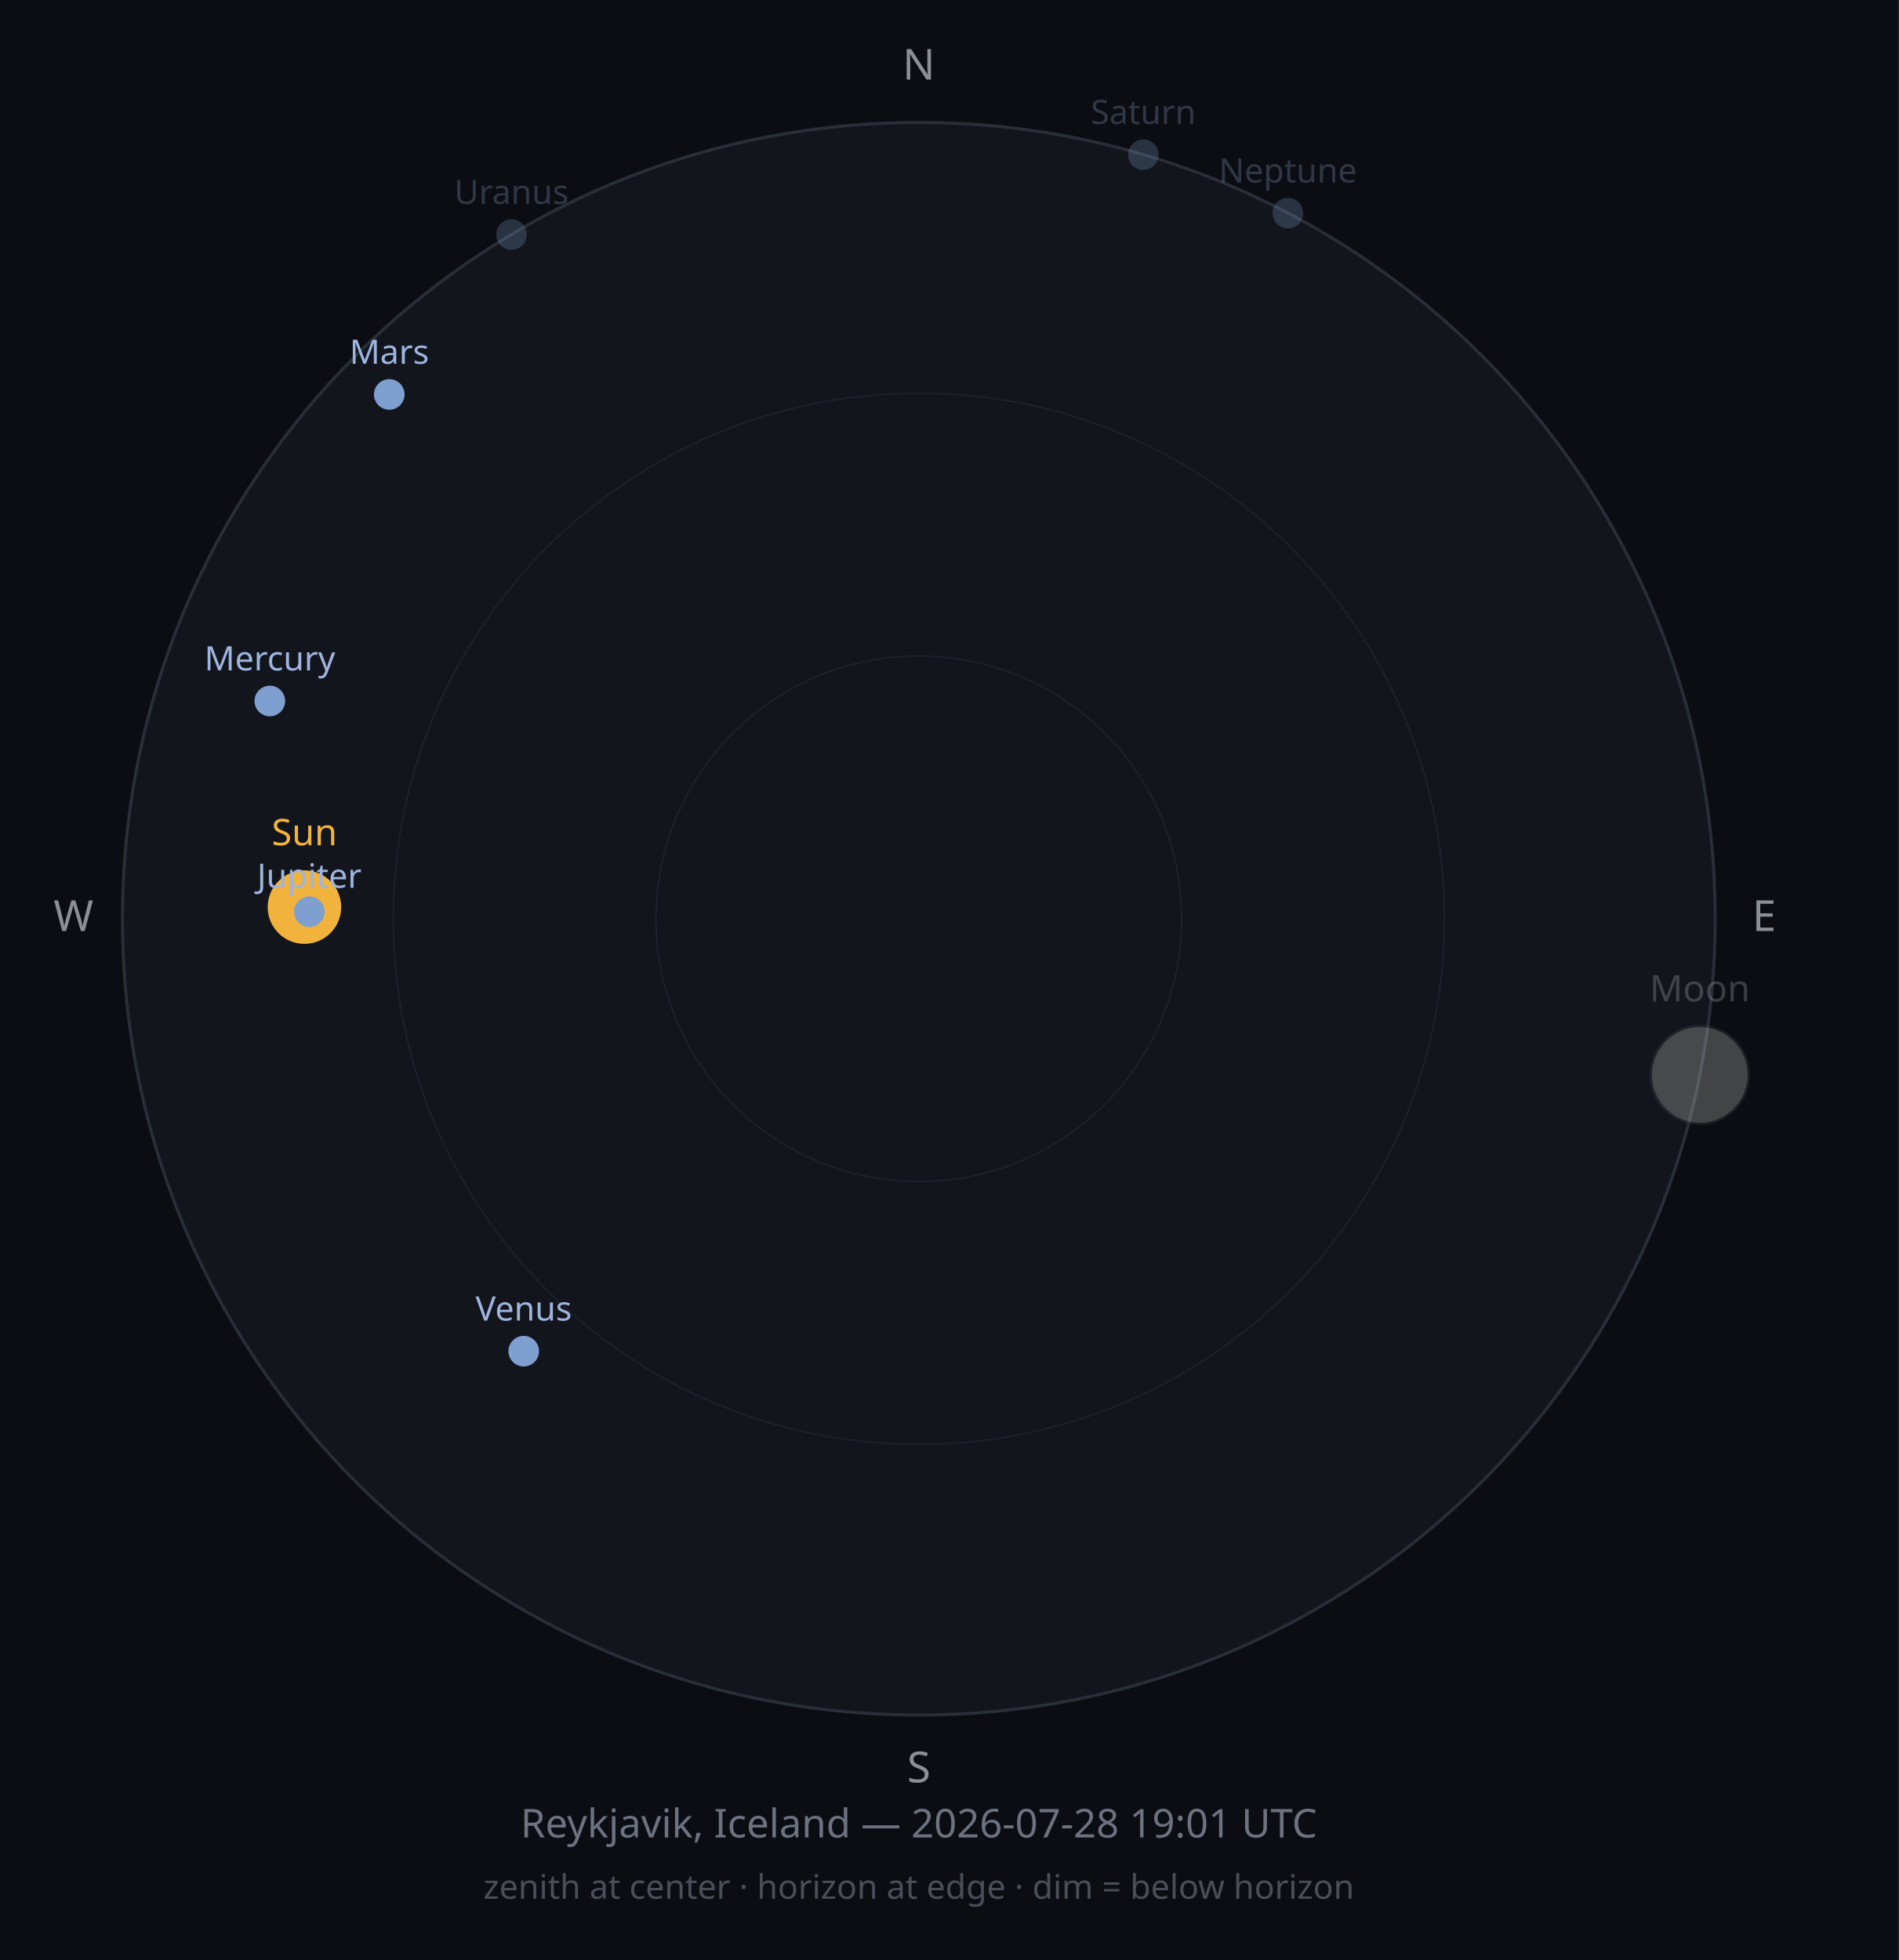
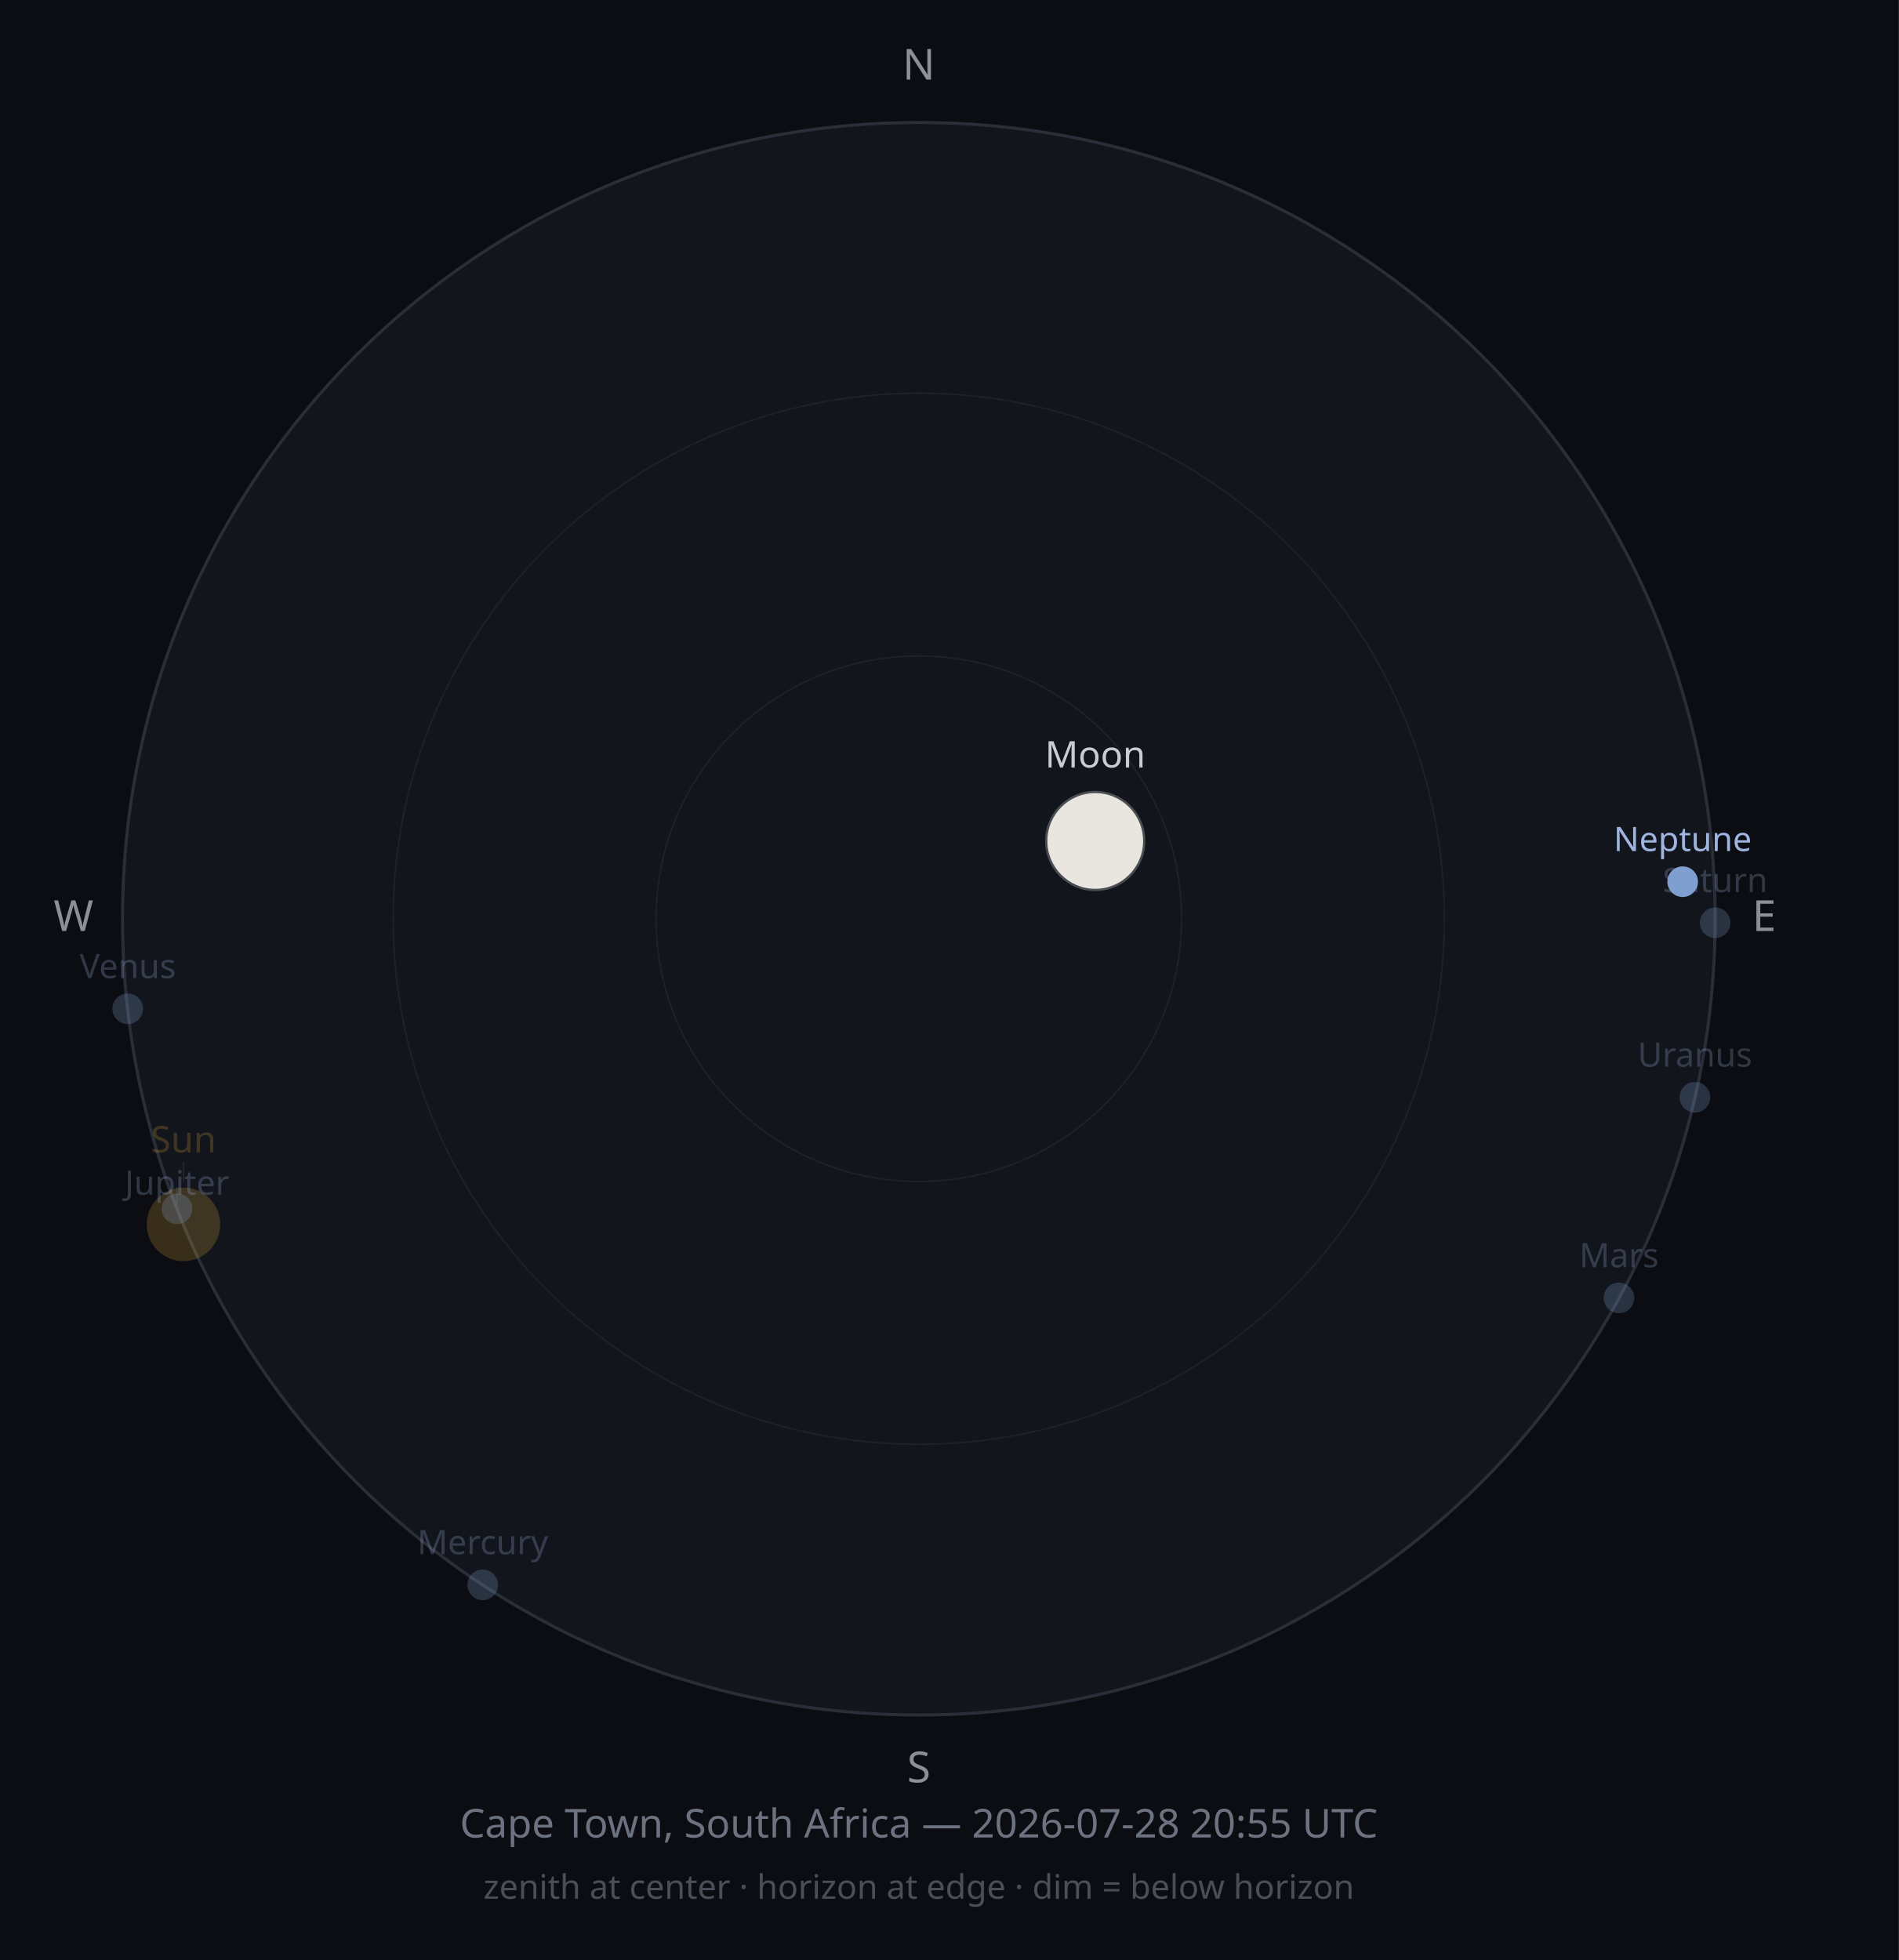
<svg xmlns="http://www.w3.org/2000/svg" width="620" height="640" viewBox="0 0 620 640">
  <rect width="620" height="640" fill="#0B0D12" />
  <circle cx="300" cy="300" r="260" fill="#12151C" stroke="#2A2E38" stroke-width="1" />
  <circle cx="300" cy="300" r="171.6" fill="none" stroke="#1D212B" stroke-width="0.5" />
  <circle cx="300" cy="300" r="85.8" fill="none" stroke="#1D212B" stroke-width="0.5" />
  <text x="300" y="26" font-size="14" fill="#8A8F98" text-anchor="middle" font-family="sans-serif">N</text>
  <text x="576" y="304" font-size="14" fill="#8A8F98" text-anchor="middle" font-family="sans-serif">E</text>
  <text x="300" y="582" font-size="14" fill="#8A8F98" text-anchor="middle" font-family="sans-serif">S</text>
  <text x="24" y="304" font-size="14" fill="#8A8F98" text-anchor="middle" font-family="sans-serif">W</text>
-   <circle cx="99.4" cy="296.2" r="12" fill="#F2B33D" opacity="1" />
-   <text x="99.4" y="276.0" font-size="12" fill="#F2B33D" opacity="1" text-anchor="middle" font-family="sans-serif">Sun</text>
-   <g opacity="0.25">
-     <circle cx="555.0" cy="351.0" r="16" fill="#2B2E33" />
-     <path d="M554.954,334.974 A16,16 0 0,1 554.954,366.974 A15.778,16 0 0,1 554.954,334.974 Z" fill="#E8E6DE" />
-     <circle cx="555.0" cy="351.0" r="16" fill="none" stroke="#4A4D52" stroke-width="0.75" />
+   <circle cx="59.9" cy="399.8" r="12" fill="#F2B33D" opacity="0.2" />
+   <line x1="59.9" y1="385.8" x2="59.9" y2="379.3" stroke="#F2B33D" stroke-width="0.5" opacity="0.10" />
+   <text x="59.9" y="376.3" font-size="12" fill="#F2B33D" opacity="0.2" text-anchor="middle" font-family="sans-serif">Sun</text>
+   <g opacity="1">
+     <circle cx="357.6" cy="274.6" r="16" fill="#2B2E33" />
+     <path d="M357.642,258.639 A16,16 0 0,1 357.642,290.639 A15.817,16 0 0,1 357.642,258.639 Z" fill="#E8E6DE" />
+     <circle cx="357.6" cy="274.6" r="16" fill="none" stroke="#4A4D52" stroke-width="0.75" />
  </g>
-   <text x="555.0" y="327.0" font-size="12" fill="#C9CDD3" opacity="0.25" text-anchor="middle" font-family="sans-serif">Moon</text>
-   <circle cx="88.1" cy="228.9" r="5" fill="#7F9FD0" opacity="1" />
-   <text x="88.1" y="218.9" font-size="11" fill="#9FB4DE" opacity="1" text-anchor="middle" font-family="sans-serif">Mercury</text>
-   <circle cx="171.0" cy="441.2" r="5" fill="#7F9FD0" opacity="1" />
-   <text x="171.0" y="431.2" font-size="11" fill="#9FB4DE" opacity="1" text-anchor="middle" font-family="sans-serif">Venus</text>
-   <circle cx="127.1" cy="128.8" r="5" fill="#7F9FD0" opacity="1" />
-   <text x="127.1" y="118.8" font-size="11" fill="#9FB4DE" opacity="1" text-anchor="middle" font-family="sans-serif">Mars</text>
-   <circle cx="101.0" cy="297.7" r="5" fill="#7F9FD0" opacity="1" />
-   <text x="101.0" y="289.9" font-size="11" fill="#9FB4DE" opacity="1" text-anchor="middle" font-family="sans-serif">Jupiter</text>
-   <circle cx="373.3" cy="50.5" r="5" fill="#7F9FD0" opacity="0.25" />
-   <text x="373.3" y="40.5" font-size="11" fill="#9FB4DE" opacity="0.25" text-anchor="middle" font-family="sans-serif">Saturn</text>
-   <circle cx="167.0" cy="76.6" r="5" fill="#7F9FD0" opacity="0.25" />
-   <text x="167.0" y="66.6" font-size="11" fill="#9FB4DE" opacity="0.25" text-anchor="middle" font-family="sans-serif">Uranus</text>
-   <circle cx="420.5" cy="69.6" r="5" fill="#7F9FD0" opacity="0.25" />
-   <text x="420.5" y="59.6" font-size="11" fill="#9FB4DE" opacity="0.25" text-anchor="middle" font-family="sans-serif">Neptune</text>
-   <text x="300" y="600" font-size="13" fill="#6C7280" text-anchor="middle" font-family="sans-serif">Reykjavik, Iceland — 2026-07-28 19:01 UTC</text>
+   <text x="357.6" y="250.6" font-size="12" fill="#C9CDD3" opacity="1" text-anchor="middle" font-family="sans-serif">Moon</text>
+   <circle cx="157.6" cy="517.5" r="5" fill="#7F9FD0" opacity="0.25" />
+   <text x="157.6" y="507.5" font-size="11" fill="#9FB4DE" opacity="0.25" text-anchor="middle" font-family="sans-serif">Mercury</text>
+   <circle cx="41.7" cy="329.4" r="5" fill="#7F9FD0" opacity="0.25" />
+   <text x="41.7" y="319.4" font-size="11" fill="#9FB4DE" opacity="0.25" text-anchor="middle" font-family="sans-serif">Venus</text>
+   <circle cx="528.6" cy="423.8" r="5" fill="#7F9FD0" opacity="0.25" />
+   <text x="528.6" y="413.8" font-size="11" fill="#9FB4DE" opacity="0.25" text-anchor="middle" font-family="sans-serif">Mars</text>
+   <circle cx="57.8" cy="394.7" r="5" fill="#7F9FD0" opacity="0.25" />
+   <line x1="57.8" y1="387.7" x2="57.8" y2="393.1" stroke="#9FB4DE" stroke-width="0.5" opacity="0.13" />
+   <text x="57.8" y="390.1" font-size="11" fill="#9FB4DE" opacity="0.25" text-anchor="middle" font-family="sans-serif">Jupiter</text>
+   <circle cx="560.0" cy="301.3" r="5" fill="#7F9FD0" opacity="0.25" />
+   <text x="560.0" y="291.3" font-size="11" fill="#9FB4DE" opacity="0.25" text-anchor="middle" font-family="sans-serif">Saturn</text>
+   <circle cx="553.4" cy="358.3" r="5" fill="#7F9FD0" opacity="0.25" />
+   <text x="553.4" y="348.3" font-size="11" fill="#9FB4DE" opacity="0.25" text-anchor="middle" font-family="sans-serif">Uranus</text>
+   <circle cx="549.4" cy="287.9" r="5" fill="#7F9FD0" opacity="1" />
+   <text x="549.4" y="277.9" font-size="11" fill="#9FB4DE" opacity="1" text-anchor="middle" font-family="sans-serif">Neptune</text>
+   <text x="300" y="600" font-size="13" fill="#6C7280" text-anchor="middle" font-family="sans-serif">Cape Town, South Africa — 2026-07-28 20:55 UTC</text>
  <text x="300" y="620" font-size="11" fill="#4A4E58" text-anchor="middle" font-family="sans-serif">zenith at center · horizon at edge · dim = below horizon</text>
</svg>
